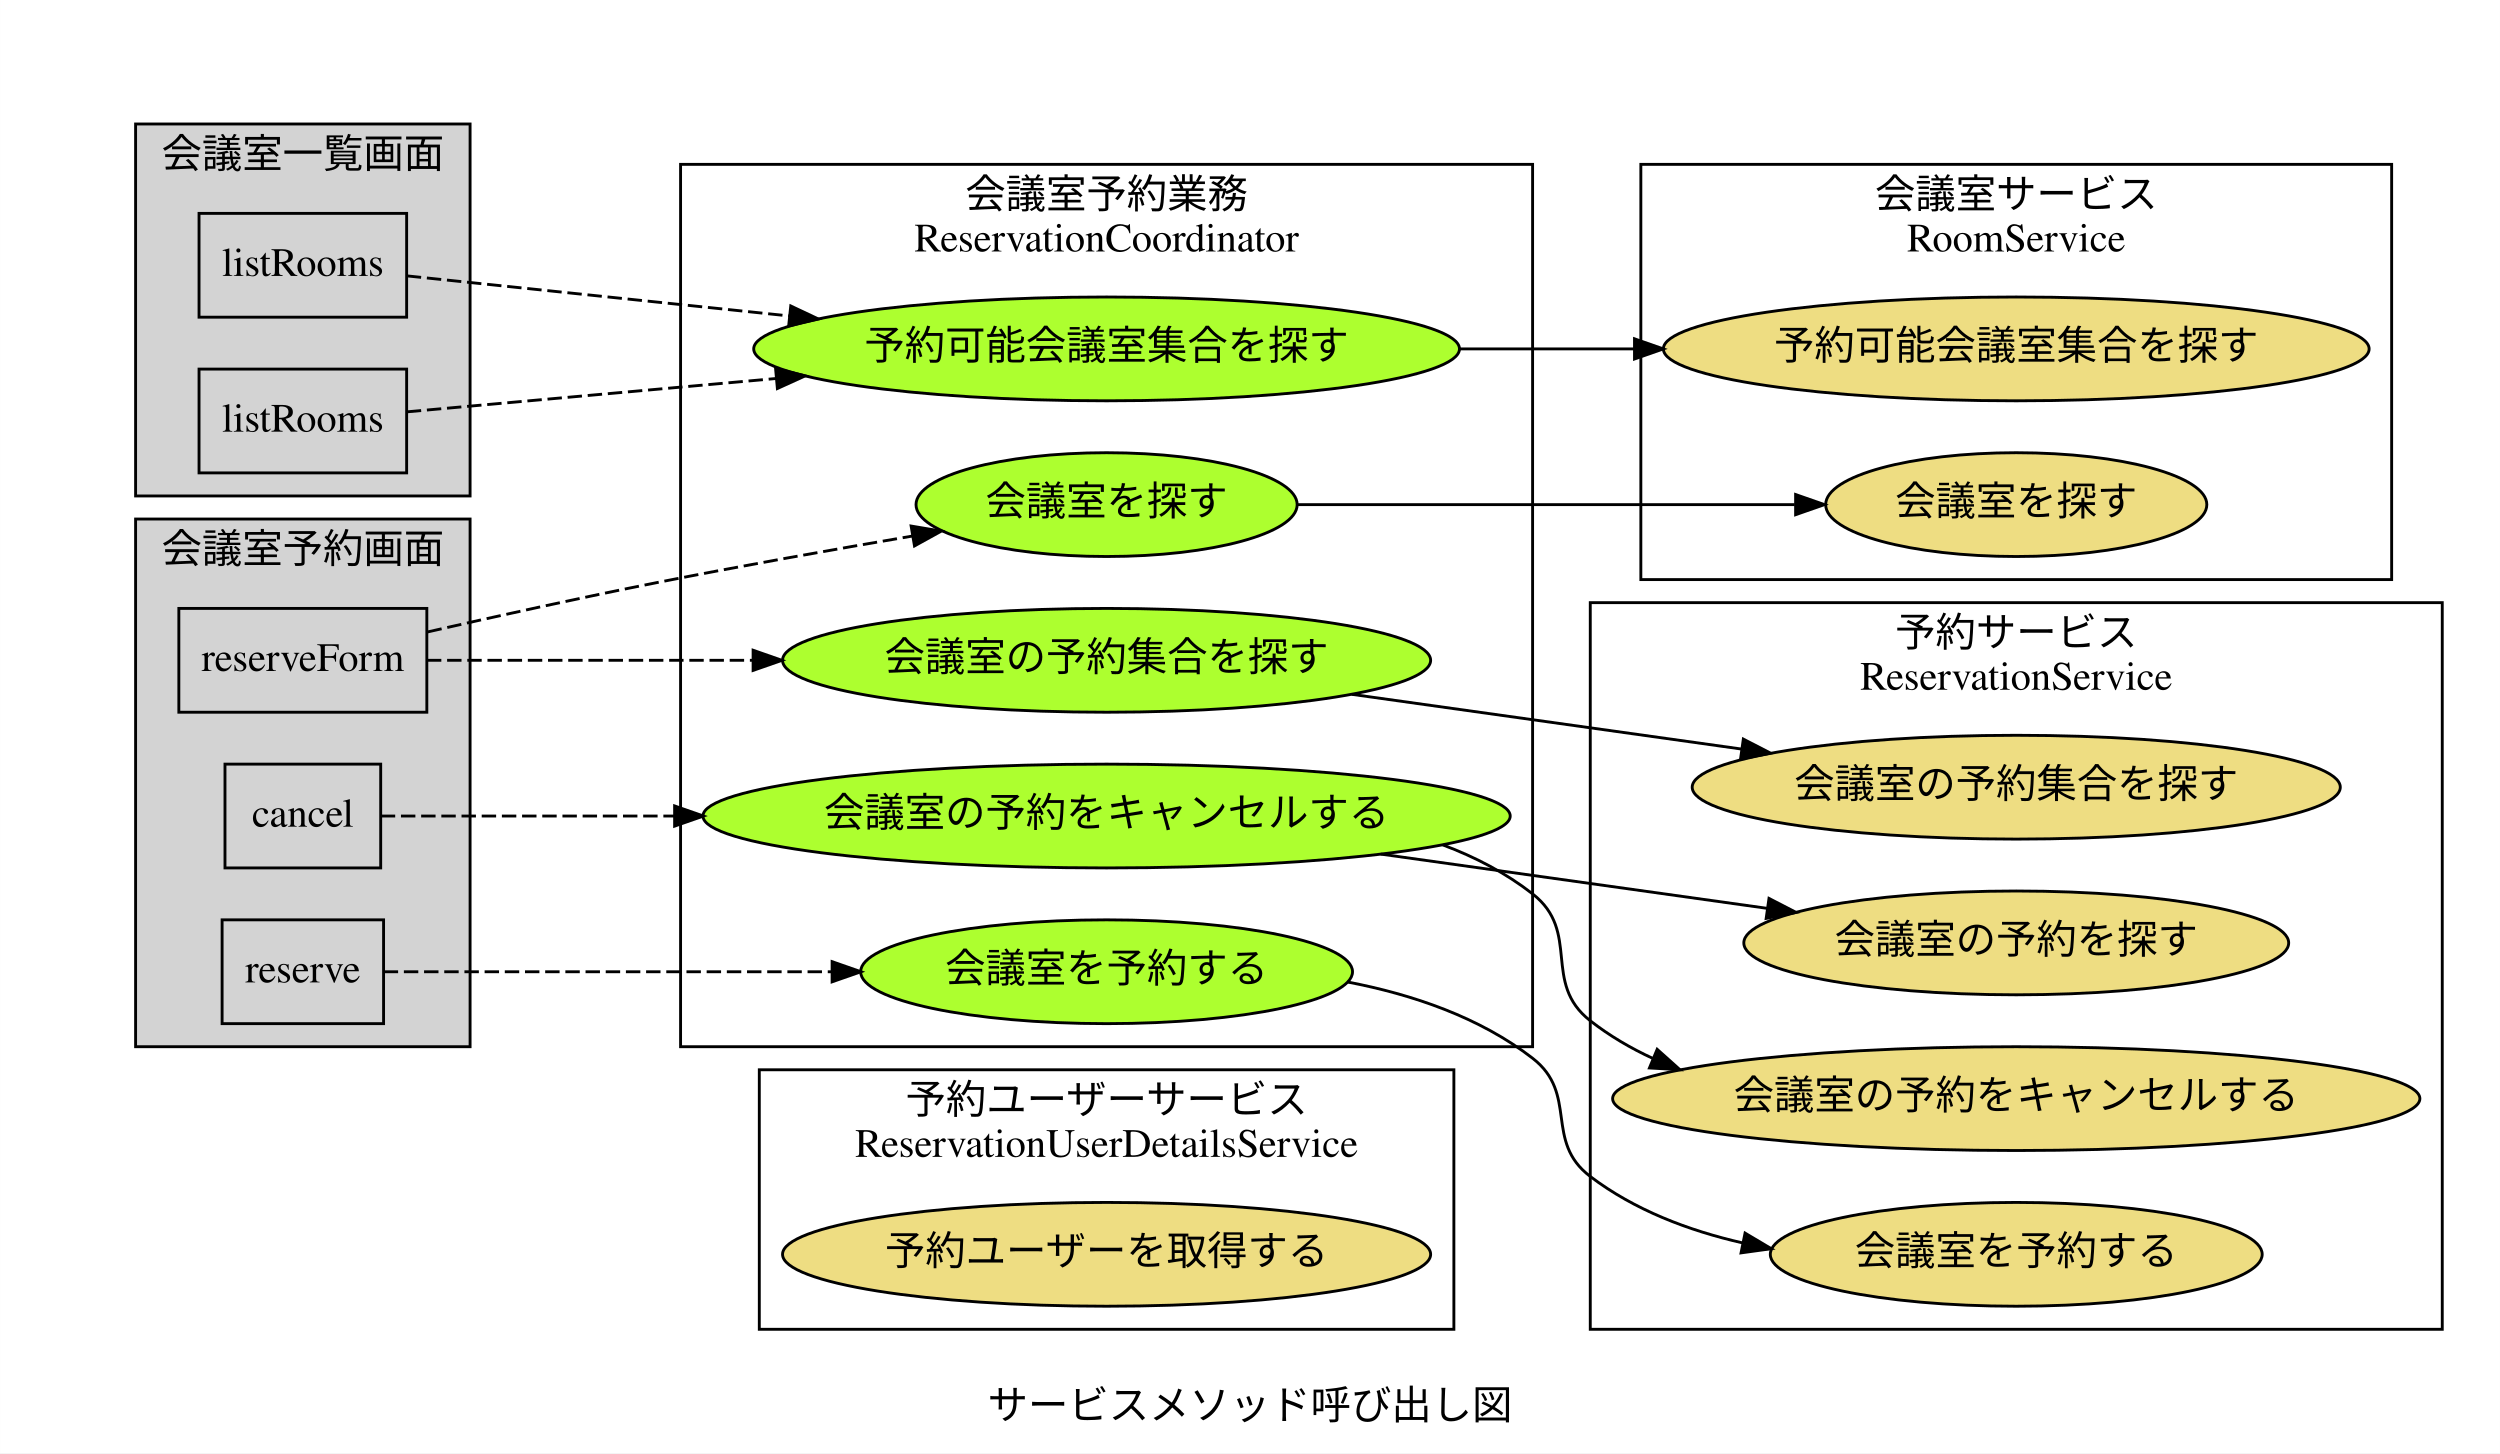
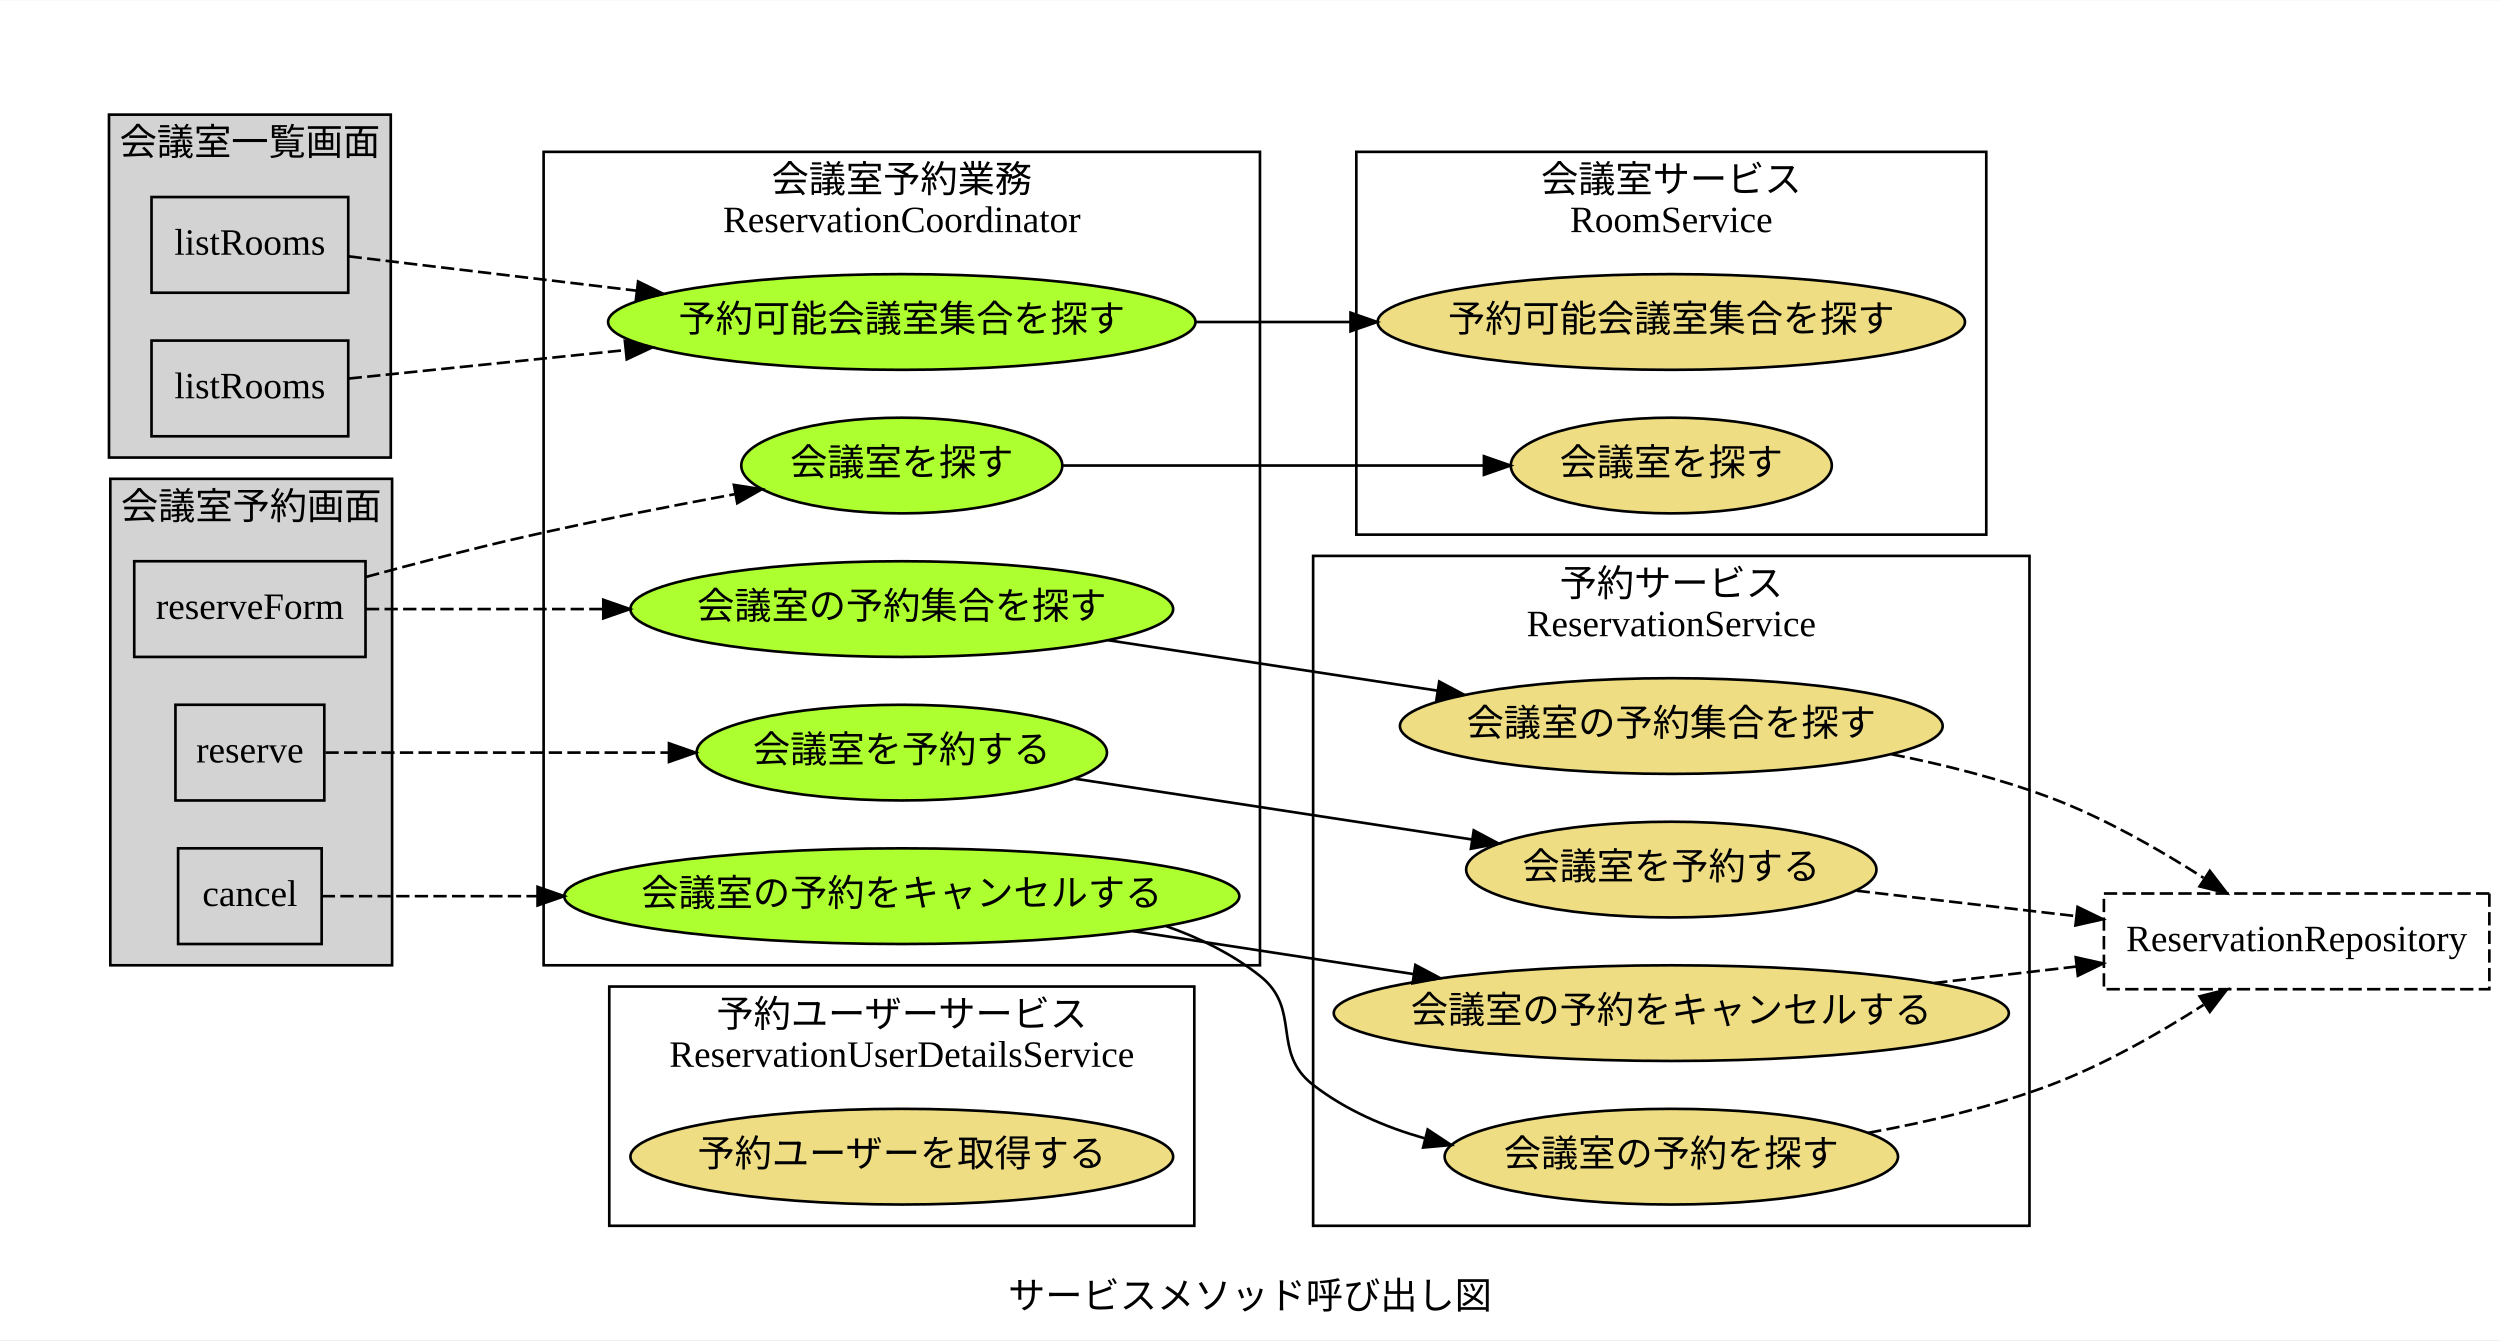
- <svg xmlns="http://www.w3.org/2000/svg" xmlns:xlink="http://www.w3.org/1999/xlink" width="867px" height="504px" viewBox="0.00 0.00 866.95 504.00">
+ <svg xmlns="http://www.w3.org/2000/svg" xmlns:xlink="http://www.w3.org/1999/xlink" width="940px" height="504px" viewBox="0.00 0.00 940.46 504.00">
  <g id="graph0" class="graph" transform="scale(1.0 1.0) rotate(0) translate(4 500)">
-     <polygon fill="white" stroke="transparent" points="-4,4 -4,-500 862.95,-500 862.95,4 -4,4" />
-     <text text-anchor="middle" x="429.48" y="-7.8" font-family="Times,serif" font-size="14.00">サービスメソッド呼び出し図</text>
+     <polygon fill="white" stroke="none" points="-4,4 -4,-500 936.455,-500 936.455,4 -4,4" />
+     <text text-anchor="middle" x="466.228" y="-7.8" font-family="Times New Roman,serif" font-size="14.00">
+             サービスメソッド呼び出し図
+         </text>
    <g id="clust1" class="cluster">
- </g>
+             </g>
    <g id="clust2" class="cluster">
-       <polygon fill="none" stroke="black" points="547.48,-39 547.48,-291 842.95,-291 842.95,-39 547.48,-39" />
-       <text text-anchor="middle" x="695.21" y="-275.8" font-family="Times,serif" font-size="14.00">予約サービス</text>
-       <text text-anchor="middle" x="695.21" y="-260.8" font-family="Times,serif" font-size="14.00">ReservationService</text>
+       <polygon fill="none" stroke="black" points="489.978,-39 489.978,-291 759.455,-291 759.455,-39 489.978,-39" />
+       <text text-anchor="middle" x="624.716" y="-275.8" font-family="Times New Roman,serif" font-size="14.00">
+                 予約サービス
+             </text>
+       <text text-anchor="middle" x="624.716" y="-260.8" font-family="Times New Roman,serif" font-size="14.00">
+                 ReservationService
+             </text>
    </g>
    <g id="clust3" class="cluster">
-       <polygon fill="none" stroke="black" points="232,-137 232,-443 527.48,-443 527.48,-137 232,-137" />
-       <text text-anchor="middle" x="379.74" y="-427.8" font-family="Times,serif" font-size="14.00">会議室予約業務</text>
-       <text text-anchor="middle" x="379.74" y="-412.8" font-family="Times,serif" font-size="14.00">ReservationCoordinator</text>
+       <polygon fill="none" stroke="black" points="200.5,-137 200.5,-443 469.978,-443 469.978,-137 200.5,-137" />
+       <text text-anchor="middle" x="335.239" y="-427.8" font-family="Times New Roman,serif" font-size="14.00">
+                 会議室予約業務
+             </text>
+       <text text-anchor="middle" x="335.239" y="-412.8" font-family="Times New Roman,serif" font-size="14.00">
+                 ReservationCoordinator
+             </text>
    </g>
    <g id="clust4" class="cluster">
-       <polygon fill="none" stroke="black" points="565.02,-299 565.02,-443 825.4,-443 825.4,-299 565.02,-299" />
-       <text text-anchor="middle" x="695.21" y="-427.8" font-family="Times,serif" font-size="14.00">会議室サービス</text>
-       <text text-anchor="middle" x="695.21" y="-412.8" font-family="Times,serif" font-size="14.00">RoomService</text>
+       <polygon fill="none" stroke="black" points="506.226,-299 506.226,-443 743.206,-443 743.206,-299 506.226,-299" />
+       <text text-anchor="middle" x="624.716" y="-427.8" font-family="Times New Roman,serif" font-size="14.00">
+                 会議室サービス
+             </text>
+       <text text-anchor="middle" x="624.716" y="-412.8" font-family="Times New Roman,serif" font-size="14.00">
+                 RoomService
+             </text>
    </g>
    <g id="clust5" class="cluster">
-       <polygon fill="none" stroke="black" points="259.3,-39 259.3,-129 500.18,-129 500.18,-39 259.3,-39" />
-       <text text-anchor="middle" x="379.74" y="-113.8" font-family="Times,serif" font-size="14.00">予約ユーザーサービス</text>
-       <text text-anchor="middle" x="379.74" y="-98.8" font-family="Times,serif" font-size="14.00">ReservationUserDetailsService</text>
+       <polygon fill="none" stroke="black" points="225.198,-39 225.198,-129 445.28,-129 445.28,-39 225.198,-39" />
+       <text text-anchor="middle" x="335.239" y="-113.8" font-family="Times New Roman,serif" font-size="14.00">
+                 予約ユーザーサービス
+             </text>
+       <text text-anchor="middle" x="335.239" y="-98.8" font-family="Times New Roman,serif" font-size="14.00">
+                 ReservationUserDetailsService
+             </text>
    </g>
    <g id="clust6" class="cluster">
- </g>
+             </g>
    <g id="clust7" class="cluster">
-       <polygon fill="lightgrey" stroke="black" points="43,-137 43,-320 159,-320 159,-137 43,-137" />
-       <text text-anchor="middle" x="101" y="-304.8" font-family="Times,serif" font-size="14.00">会議室予約画面</text>
+       <polygon fill="lightgrey" stroke="black" points="37.5,-137 37.5,-320 143.5,-320 143.5,-137 37.5,-137" />
+       <text text-anchor="middle" x="90.5" y="-304.8" font-family="Times New Roman,serif" font-size="14.00">
+                 会議室予約画面
+             </text>
    </g>
    <g id="clust8" class="cluster">
-       <polygon fill="lightgrey" stroke="black" points="43,-328 43,-457 159,-457 159,-328 43,-328" />
-       <text text-anchor="middle" x="101" y="-441.8" font-family="Times,serif" font-size="14.00">会議室一覧画面</text>
+       <polygon fill="lightgrey" stroke="black" points="37,-328 37,-457 143,-457 143,-328 37,-328" />
+       <text text-anchor="middle" x="90" y="-441.8" font-family="Times New Roman,serif" font-size="14.00">会議室一覧画面
+             </text>
    </g>
    <g id="node1" class="node">
      <g id="a_node1">
        <a xlink:href="https://github.com/system-sekkei/library/tree/master/src/main/java/mrs/application/coordinator/reservation/ReservationCoordinator.java" xlink:title="ReservationCoordinator.cancelReservedMeetingRoom(ReservationId)">
-           <ellipse fill="greenyellow" stroke="black" cx="379.74" cy="-217" rx="139.98" ry="18" />
-           <text text-anchor="middle" x="379.74" y="-213.3" font-family="Times,serif" font-size="14.00">会議室の予約をキャンセルする</text>
+           <ellipse fill="greenyellow" stroke="black" cx="335.239" cy="-163" rx="126.978" ry="18" />
+           <text text-anchor="middle" x="335.239" y="-159.3" font-family="Times New Roman,serif" font-size="14.00">会議室の予約をキャンセルする
+                     </text>
        </a>
      </g>
    </g>
    <g id="node2" class="node">
      <g id="a_node2">
        <a xlink:href="https://github.com/system-sekkei/library/tree/master/src/main/java/mrs/application/service/reservation/ReservationService.java" xlink:title="ReservationService.cancel(Reservation)">
-           <ellipse fill="#eedd82" stroke="black" cx="695.21" cy="-119" rx="139.98" ry="18" />
-           <text text-anchor="middle" x="695.21" y="-115.3" font-family="Times,serif" font-size="14.00">会議室の予約をキャンセルする</text>
+           <ellipse fill="#eedd82" stroke="black" cx="624.716" cy="-119" rx="126.978" ry="18" />
+           <text text-anchor="middle" x="624.716" y="-115.3" font-family="Times New Roman,serif" font-size="14.00">会議室の予約をキャンセルする
+                     </text>
        </a>
      </g>
    </g>
    <g id="edge1" class="edge">
-       <path fill="none" stroke="black" d="M496.38,-206.97C507.56,-202.78 518.19,-197.25 527.48,-190 544.4,-176.78 530.55,-159.22 547.48,-146 554.15,-140.79 561.52,-136.46 569.29,-132.89" />
-       <polygon fill="black" stroke="black" points="570.68,-136.1 578.57,-129.03 568,-129.63 570.68,-136.1" />
+       <path fill="none" stroke="black" d="M422.102,-149.858C455.381,-144.765 493.629,-138.911 527.806,-133.68" />
+       <polygon fill="black" stroke="black" points="528.444,-137.123 537.799,-132.15 527.385,-130.203 528.444,-137.123" />
    </g>
    <g id="node3" class="node">
      <g id="a_node3">
        <a xlink:href="https://github.com/system-sekkei/library/tree/master/src/main/java/mrs/application/service/reservation/ReservationService.java" xlink:title="ReservationService.findOne(ReservationId)">
-           <ellipse fill="#eedd82" stroke="black" cx="695.21" cy="-173" rx="94.48" ry="18" />
-           <text text-anchor="middle" x="695.21" y="-169.3" font-family="Times,serif" font-size="14.00">会議室の予約を探す</text>
+           <ellipse fill="#eedd82" stroke="black" cx="624.716" cy="-65" rx="85.285" ry="18" />
+           <text text-anchor="middle" x="624.716" y="-61.3" font-family="Times New Roman,serif" font-size="14.00">会議室の予約を探す
+                     </text>
        </a>
      </g>
    </g>
    <g id="edge2" class="edge">
-       <path fill="none" stroke="black" d="M474.79,-203.8C517.36,-197.82 567.31,-190.81 608.79,-184.99" />
-       <polygon fill="black" stroke="black" points="609.46,-188.43 618.87,-183.57 608.48,-181.5 609.46,-188.43" />
+       <path fill="none" stroke="black" d="M434.778,-151.688C447.462,-147.237 459.616,-141.189 469.978,-133 485.884,-120.429 473.937,-104.4 489.978,-92 502.199,-82.552 516.873,-76.166 531.956,-71.894" />
+       <polygon fill="black" stroke="black" points="533.067,-75.224 541.906,-69.382 531.353,-68.437 533.067,-75.224" />
+     </g>
+     <g id="node18" class="node">
+       <polygon fill="none" stroke="black" stroke-dasharray="5,2" points="932.455,-164 787.455,-164 787.455,-128 932.455,-128 932.455,-164" />
+       <text text-anchor="middle" x="859.955" y="-142.3" font-family="Times New Roman,serif" font-size="14.00">
+                 ReservationRepository
+             </text>
+     </g>
+     <g id="edge13" class="edge">
+       <path fill="none" stroke="black" stroke-dasharray="5,2" d="M723.617,-130.333C741.437,-132.396 759.856,-134.528 777.15,-136.53" />
+       <polygon fill="black" stroke="black" points="776.854,-140.019 787.19,-137.692 777.659,-133.066 776.854,-140.019" />
+     </g>
+     <g id="edge14" class="edge">
+       <path fill="none" stroke="black" stroke-dasharray="5,2" d="M698.782,-73.965C721.257,-78.029 745.775,-83.822 767.455,-92 787.55,-99.58 808.295,-111.436 824.94,-122.11" />
+       <polygon fill="black" stroke="black" points="823.456,-125.322 833.736,-127.884 827.297,-119.47 823.456,-125.322" />
    </g>
    <g id="node4" class="node">
      <g id="a_node4">
        <a xlink:href="https://github.com/system-sekkei/library/tree/master/src/main/java/mrs/application/coordinator/reservation/ReservationCoordinator.java" xlink:title="ReservationCoordinator.searchReservations(ReservableRoomId)">
-           <ellipse fill="greenyellow" stroke="black" cx="379.74" cy="-271" rx="112.38" ry="18" />
-           <text text-anchor="middle" x="379.74" y="-267.3" font-family="Times,serif" font-size="14.00">会議室の予約集合を探す</text>
+           <ellipse fill="greenyellow" stroke="black" cx="335.239" cy="-271" rx="102.082" ry="18" />
+           <text text-anchor="middle" x="335.239" y="-267.3" font-family="Times New Roman,serif" font-size="14.00">会議室の予約集合を探す
+                     </text>
        </a>
      </g>
    </g>
    <g id="node5" class="node">
      <g id="a_node5">
        <a xlink:href="https://github.com/system-sekkei/library/tree/master/src/main/java/mrs/application/service/reservation/ReservationService.java" xlink:title="ReservationService.findReservations(ReservableRoomId)">
-           <ellipse fill="#eedd82" stroke="black" cx="695.21" cy="-227" rx="112.38" ry="18" />
-           <text text-anchor="middle" x="695.21" y="-223.3" font-family="Times,serif" font-size="14.00">会議室の予約集合を探す</text>
+           <ellipse fill="#eedd82" stroke="black" cx="624.716" cy="-227" rx="102.082" ry="18" />
+           <text text-anchor="middle" x="624.716" y="-223.3" font-family="Times New Roman,serif" font-size="14.00">会議室の予約集合を探す
+                     </text>
        </a>
      </g>
    </g>
    <g id="edge3" class="edge">
-       <path fill="none" stroke="black" d="M464.74,-259.21C506.47,-253.35 557.03,-246.25 600.06,-240.21" />
-       <polygon fill="black" stroke="black" points="600.56,-243.68 609.98,-238.82 599.59,-236.75 600.56,-243.68" />
+       <path fill="none" stroke="black" d="M412.9,-259.267C450.999,-253.435 497.204,-246.363 536.636,-240.328" />
+       <polygon fill="black" stroke="black" points="537.414,-243.75 546.77,-238.777 536.355,-236.83 537.414,-243.75" />
+     </g>
+     <g id="edge15" class="edge">
+       <path fill="none" stroke="black" stroke-dasharray="5,2" d="M707.622,-216.364C727.571,-212.428 748.587,-207.117 767.455,-200 787.55,-192.42 808.295,-180.564 824.94,-169.89" />
+       <polygon fill="black" stroke="black" points="827.297,-172.53 833.736,-164.116 823.456,-166.678 827.297,-172.53" />
    </g>
    <g id="node6" class="node">
      <g id="a_node6">
        <a xlink:href="https://github.com/system-sekkei/library/tree/master/src/main/java/mrs/application/coordinator/reservation/ReservationCoordinator.java" xlink:title="ReservationCoordinator.reserveMeetingRoom(ReservedTime, ReservableRoom, ReservationUserDetails)">
-           <ellipse fill="greenyellow" stroke="black" cx="379.74" cy="-163" rx="85.29" ry="18" />
-           <text text-anchor="middle" x="379.74" y="-159.3" font-family="Times,serif" font-size="14.00">会議室を予約する</text>
+           <ellipse fill="greenyellow" stroke="black" cx="335.239" cy="-217" rx="77.187" ry="18" />
+           <text text-anchor="middle" x="335.239" y="-213.3" font-family="Times New Roman,serif" font-size="14.00">会議室を予約する
+                     </text>
        </a>
      </g>
    </g>
    <g id="node7" class="node">
      <g id="a_node7">
        <a xlink:href="https://github.com/system-sekkei/library/tree/master/src/main/java/mrs/application/service/reservation/ReservationService.java" xlink:title="ReservationService.reserve(Reservation)">
-           <ellipse fill="#eedd82" stroke="black" cx="695.21" cy="-65" rx="85.29" ry="18" />
-           <text text-anchor="middle" x="695.21" y="-61.3" font-family="Times,serif" font-size="14.00">会議室を予約する</text>
+           <ellipse fill="#eedd82" stroke="black" cx="624.716" cy="-173" rx="77.187" ry="18" />
+           <text text-anchor="middle" x="624.716" y="-169.3" font-family="Times New Roman,serif" font-size="14.00">会議室を予約する
+                     </text>
        </a>
      </g>
    </g>
    <g id="edge4" class="edge">
-       <path fill="none" stroke="black" d="M463.25,-159.45C485.87,-155.12 509.18,-147.18 527.48,-133 543.5,-120.58 531.33,-104.26 547.48,-92 562.76,-80.39 581.49,-73.24 600.38,-68.94" />
-       <polygon fill="black" stroke="black" points="601.16,-72.36 610.26,-66.95 599.77,-65.5 601.16,-72.36" />
+       <path fill="none" stroke="black" d="M400.397,-207.18C444.643,-200.408 503.58,-191.387 549.797,-184.314" />
+       <polygon fill="black" stroke="black" points="550.399,-187.762 559.755,-182.79 549.34,-180.843 550.399,-187.762" />
+     </g>
+     <g id="edge16" class="edge">
+       <path fill="none" stroke="black" stroke-dasharray="5,2" d="M694.434,-165.045C720.29,-162.052 749.949,-158.619 776.899,-155.499" />
+       <polygon fill="black" stroke="black" points="777.551,-158.947 787.082,-154.32 776.746,-151.993 777.551,-158.947" />
    </g>
    <g id="node8" class="node">
      <g id="a_node8">
        <a xlink:href="https://github.com/system-sekkei/library/tree/master/src/main/java/mrs/application/coordinator/reservation/ReservationCoordinator.java" xlink:title="ReservationCoordinator.searchMeetingRoom(RoomId)">
-           <ellipse fill="greenyellow" stroke="black" cx="379.74" cy="-325" rx="66.09" ry="18" />
-           <text text-anchor="middle" x="379.74" y="-321.3" font-family="Times,serif" font-size="14.00">会議室を探す</text>
+           <ellipse fill="greenyellow" stroke="black" cx="335.239" cy="-325" rx="60.389" ry="18" />
+           <text text-anchor="middle" x="335.239" y="-321.3" font-family="Times New Roman,serif" font-size="14.00">会議室を探す
+                     </text>
        </a>
      </g>
    </g>
    <g id="node9" class="node">
      <g id="a_node9">
        <a xlink:href="https://github.com/system-sekkei/library/tree/master/src/main/java/mrs/application/service/room/RoomService.java" xlink:title="RoomService.findMeetingRoom(RoomId)">
-           <ellipse fill="#eedd82" stroke="black" cx="695.21" cy="-325" rx="66.09" ry="18" />
-           <text text-anchor="middle" x="695.21" y="-321.3" font-family="Times,serif" font-size="14.00">会議室を探す</text>
+           <ellipse fill="#eedd82" stroke="black" cx="624.716" cy="-325" rx="60.389" ry="18" />
+           <text text-anchor="middle" x="624.716" y="-321.3" font-family="Times New Roman,serif" font-size="14.00">会議室を探す
+                     </text>
        </a>
      </g>
    </g>
    <g id="edge5" class="edge">
-       <path fill="none" stroke="black" d="M446.07,-325C496.28,-325 565.74,-325 618.4,-325" />
-       <polygon fill="black" stroke="black" points="618.69,-328.5 628.69,-325 618.69,-321.5 618.69,-328.5" />
+       <path fill="none" stroke="black" d="M395.804,-325C441.866,-325 505.734,-325 554.144,-325" />
+       <polygon fill="black" stroke="black" points="554.227,-328.5 564.227,-325 554.227,-321.5 554.227,-328.5" />
    </g>
    <g id="node10" class="node">
      <g id="a_node10">
        <a xlink:href="https://github.com/system-sekkei/library/tree/master/src/main/java/mrs/application/coordinator/reservation/ReservationCoordinator.java" xlink:title="ReservationCoordinator.searchReservableRooms(ReservedDate)">
-           <ellipse fill="greenyellow" stroke="black" cx="379.74" cy="-379" rx="122.38" ry="18" />
-           <text text-anchor="middle" x="379.74" y="-375.3" font-family="Times,serif" font-size="14.00">予約可能会議室集合を探す</text>
+           <ellipse fill="greenyellow" stroke="black" cx="335.239" cy="-379" rx="110.48" ry="18" />
+           <text text-anchor="middle" x="335.239" y="-375.3" font-family="Times New Roman,serif" font-size="14.00">予約可能会議室集合を探す
+                     </text>
        </a>
      </g>
    </g>
    <g id="node11" class="node">
      <g id="a_node11">
        <a xlink:href="https://github.com/system-sekkei/library/tree/master/src/main/java/mrs/application/service/room/RoomService.java" xlink:title="RoomService.findReservableRooms(ReservedDate)">
-           <ellipse fill="#eedd82" stroke="black" cx="695.21" cy="-379" rx="122.38" ry="18" />
-           <text text-anchor="middle" x="695.21" y="-375.3" font-family="Times,serif" font-size="14.00">予約可能会議室集合を探す</text>
+           <ellipse fill="#eedd82" stroke="black" cx="624.716" cy="-379" rx="110.48" ry="18" />
+           <text text-anchor="middle" x="624.716" y="-375.3" font-family="Times New Roman,serif" font-size="14.00">予約可能会議室集合を探す
+                     </text>
        </a>
      </g>
    </g>
    <g id="edge6" class="edge">
-       <path fill="none" stroke="black" d="M501.94,-379C521.83,-379 542.54,-379 562.67,-379" />
-       <polygon fill="black" stroke="black" points="562.82,-382.5 572.82,-379 562.82,-375.5 562.82,-382.5" />
+       <path fill="none" stroke="black" d="M445.742,-379C464.794,-379 484.698,-379 504.006,-379" />
+       <polygon fill="black" stroke="black" points="504.042,-382.5 514.042,-379 504.042,-375.5 504.042,-382.5" />
    </g>
    <g id="node12" class="node">
      <g id="a_node12">
        <a xlink:href="https://github.com/system-sekkei/library/tree/master/src/main/java/mrs/application/service/user/ReservationUserDetailsService.java" xlink:title="ReservationUserDetailsService.loadUserByUsername(String)">
-           <ellipse fill="#eedd82" stroke="black" cx="379.74" cy="-65" rx="112.38" ry="18" />
-           <text text-anchor="middle" x="379.74" y="-61.3" font-family="Times,serif" font-size="14.00">予約ユーザーを取得する</text>
+           <ellipse fill="#eedd82" stroke="black" cx="335.239" cy="-65" rx="102.082" ry="18" />
+           <text text-anchor="middle" x="335.239" y="-61.3" font-family="Times New Roman,serif" font-size="14.00">予約ユーザーを取得する
+                     </text>
        </a>
      </g>
    </g>
    <g id="node13" class="node">
-       <polygon fill="lightgray" stroke="black" points="129,-181 73,-181 73,-145 129,-145 129,-181" />
-       <text text-anchor="middle" x="101" y="-159.3" font-family="Times,serif" font-size="14.00">reserve</text>
+       <polygon fill="lightgray" stroke="black" points="133.5,-289 46.5,-289 46.5,-253 133.5,-253 133.5,-289" />
+       <text text-anchor="middle" x="90" y="-267.3" font-family="Times New Roman,serif" font-size="14.00">
+                 reserveForm
+             </text>
+     </g>
+     <g id="edge12" class="edge">
+       <path fill="none" stroke="black" stroke-dasharray="5,2" d="M133.647,-271C158.482,-271 191.057,-271 222.713,-271" />
+       <polygon fill="black" stroke="black" points="222.948,-274.5 232.948,-271 222.948,-267.5 222.948,-274.5" />
+     </g>
+     <g id="edge9" class="edge">
+       <path fill="none" stroke="black" stroke-dasharray="5,2" d="M133.798,-283.114C151.844,-288.032 173.122,-293.583 192.5,-298 218.581,-303.945 247.566,-309.628 272.495,-314.234" />
+       <polygon fill="black" stroke="black" points="272.083,-317.716 282.549,-316.074 273.343,-310.831 272.083,-317.716" />
+     </g>
+     <g id="node14" class="node">
+       <polygon fill="lightgray" stroke="black" points="118,-235 62,-235 62,-199 118,-199 118,-235" />
+       <text text-anchor="middle" x="90" y="-213.3" font-family="Times New Roman,serif" font-size="14.00">reserve
+             </text>
    </g>
    <g id="edge8" class="edge">
-       <path fill="none" stroke="black" stroke-dasharray="5,2" d="M129.04,-163C164.82,-163 229.78,-163 284.46,-163" />
-       <polygon fill="black" stroke="black" points="284.55,-166.5 294.55,-163 284.55,-159.5 284.55,-166.5" />
-     </g>
-     <g id="node14" class="node">
-       <polygon fill="lightgray" stroke="black" points="128,-235 74,-235 74,-199 128,-199 128,-235" />
-       <text text-anchor="middle" x="101" y="-213.3" font-family="Times,serif" font-size="14.00">cancel</text>
+       <path fill="none" stroke="black" stroke-dasharray="5,2" d="M118.43,-217C149.617,-217 202.096,-217 247.493,-217" />
+       <polygon fill="black" stroke="black" points="247.66,-220.5 257.66,-217 247.66,-213.5 247.66,-220.5" />
+     </g>
+     <g id="node15" class="node">
+       <polygon fill="lightgray" stroke="black" points="117,-181 63,-181 63,-145 117,-145 117,-181" />
+       <text text-anchor="middle" x="90" y="-159.3" font-family="Times New Roman,serif" font-size="14.00">cancel
+             </text>
    </g>
    <g id="edge7" class="edge">
-       <path fill="none" stroke="black" stroke-dasharray="5,2" d="M128.03,-217C152.28,-217 190.53,-217 229.9,-217" />
-       <polygon fill="black" stroke="black" points="229.93,-220.5 239.93,-217 229.93,-213.5 229.93,-220.5" />
-     </g>
-     <g id="node15" class="node">
-       <polygon fill="lightgray" stroke="black" points="144,-289 58,-289 58,-253 144,-253 144,-289" />
-       <text text-anchor="middle" x="101" y="-267.3" font-family="Times,serif" font-size="14.00">reserveForm</text>
-     </g>
-     <g id="edge12" class="edge">
-       <path fill="none" stroke="black" stroke-dasharray="5,2" d="M144.03,-271C174.21,-271 216.52,-271 256.93,-271" />
-       <polygon fill="black" stroke="black" points="257.15,-274.5 267.15,-271 257.15,-267.5 257.15,-274.5" />
-     </g>
-     <g id="edge9" class="edge">
-       <path fill="none" stroke="black" stroke-dasharray="5,2" d="M144.25,-280.84C167.69,-286.18 197.4,-292.74 224,-298 252.95,-303.73 285.07,-309.44 312.51,-314.12" />
-       <polygon fill="black" stroke="black" points="311.95,-317.57 322.4,-315.8 313.12,-310.67 311.95,-317.57" />
+       <path fill="none" stroke="black" stroke-dasharray="5,2" d="M117.031,-163C137.268,-163 167.046,-163 198.104,-163" />
+       <polygon fill="black" stroke="black" points="198.222,-166.5 208.222,-163 198.222,-159.5 198.222,-166.5" />
    </g>
    <g id="node16" class="node">
-       <polygon fill="lightgray" stroke="black" points="137,-426 65,-426 65,-390 137,-390 137,-426" />
-       <text text-anchor="middle" x="101" y="-404.3" font-family="Times,serif" font-size="14.00">listRooms</text>
+       <polygon fill="lightgray" stroke="black" points="127,-372 53,-372 53,-336 127,-336 127,-372" />
+       <text text-anchor="middle" x="90" y="-350.3" font-family="Times New Roman,serif" font-size="14.00">
+                 listRooms
+             </text>
+     </g>
+     <g id="edge10" class="edge">
+       <path fill="none" stroke="black" stroke-dasharray="5,2" d="M127.153,-357.716C154.673,-360.544 193.999,-364.586 231.001,-368.389" />
+       <polygon fill="black" stroke="black" points="231.059,-371.914 241.365,-369.454 231.775,-364.95 231.059,-371.914" />
+     </g>
+     <g id="node17" class="node">
+       <polygon fill="lightgray" stroke="black" points="127,-426 53,-426 53,-390 127,-390 127,-426" />
+       <text text-anchor="middle" x="90" y="-404.3" font-family="Times New Roman,serif" font-size="14.00">
+                 listRooms
+             </text>
    </g>
    <g id="edge11" class="edge">
-       <path fill="none" stroke="black" stroke-dasharray="5,2" d="M137.05,-404.33C170.45,-400.83 222.52,-395.37 269.78,-390.42" />
-       <polygon fill="black" stroke="black" points="270.21,-393.89 279.79,-389.37 269.48,-386.93 270.21,-393.89" />
-     </g>
-     <g id="node17" class="node">
-       <polygon fill="lightgray" stroke="black" points="137,-372 65,-372 65,-336 137,-336 137,-372" />
-       <text text-anchor="middle" x="101" y="-350.3" font-family="Times,serif" font-size="14.00">listRooms</text>
-     </g>
-     <g id="edge10" class="edge">
-       <path fill="none" stroke="black" stroke-dasharray="5,2" d="M137.05,-357.17C169.37,-360.09 219.15,-364.58 265.16,-368.74" />
-       <polygon fill="black" stroke="black" points="264.94,-372.23 275.22,-369.65 265.57,-365.26 264.94,-372.23" />
+       <path fill="none" stroke="black" stroke-dasharray="5,2" d="M127.153,-403.69C155.762,-400.279 197.131,-395.347 235.384,-390.786" />
+       <polygon fill="black" stroke="black" points="236.038,-394.233 245.553,-389.573 235.209,-387.282 236.038,-394.233" />
    </g>
  </g>
</svg>
